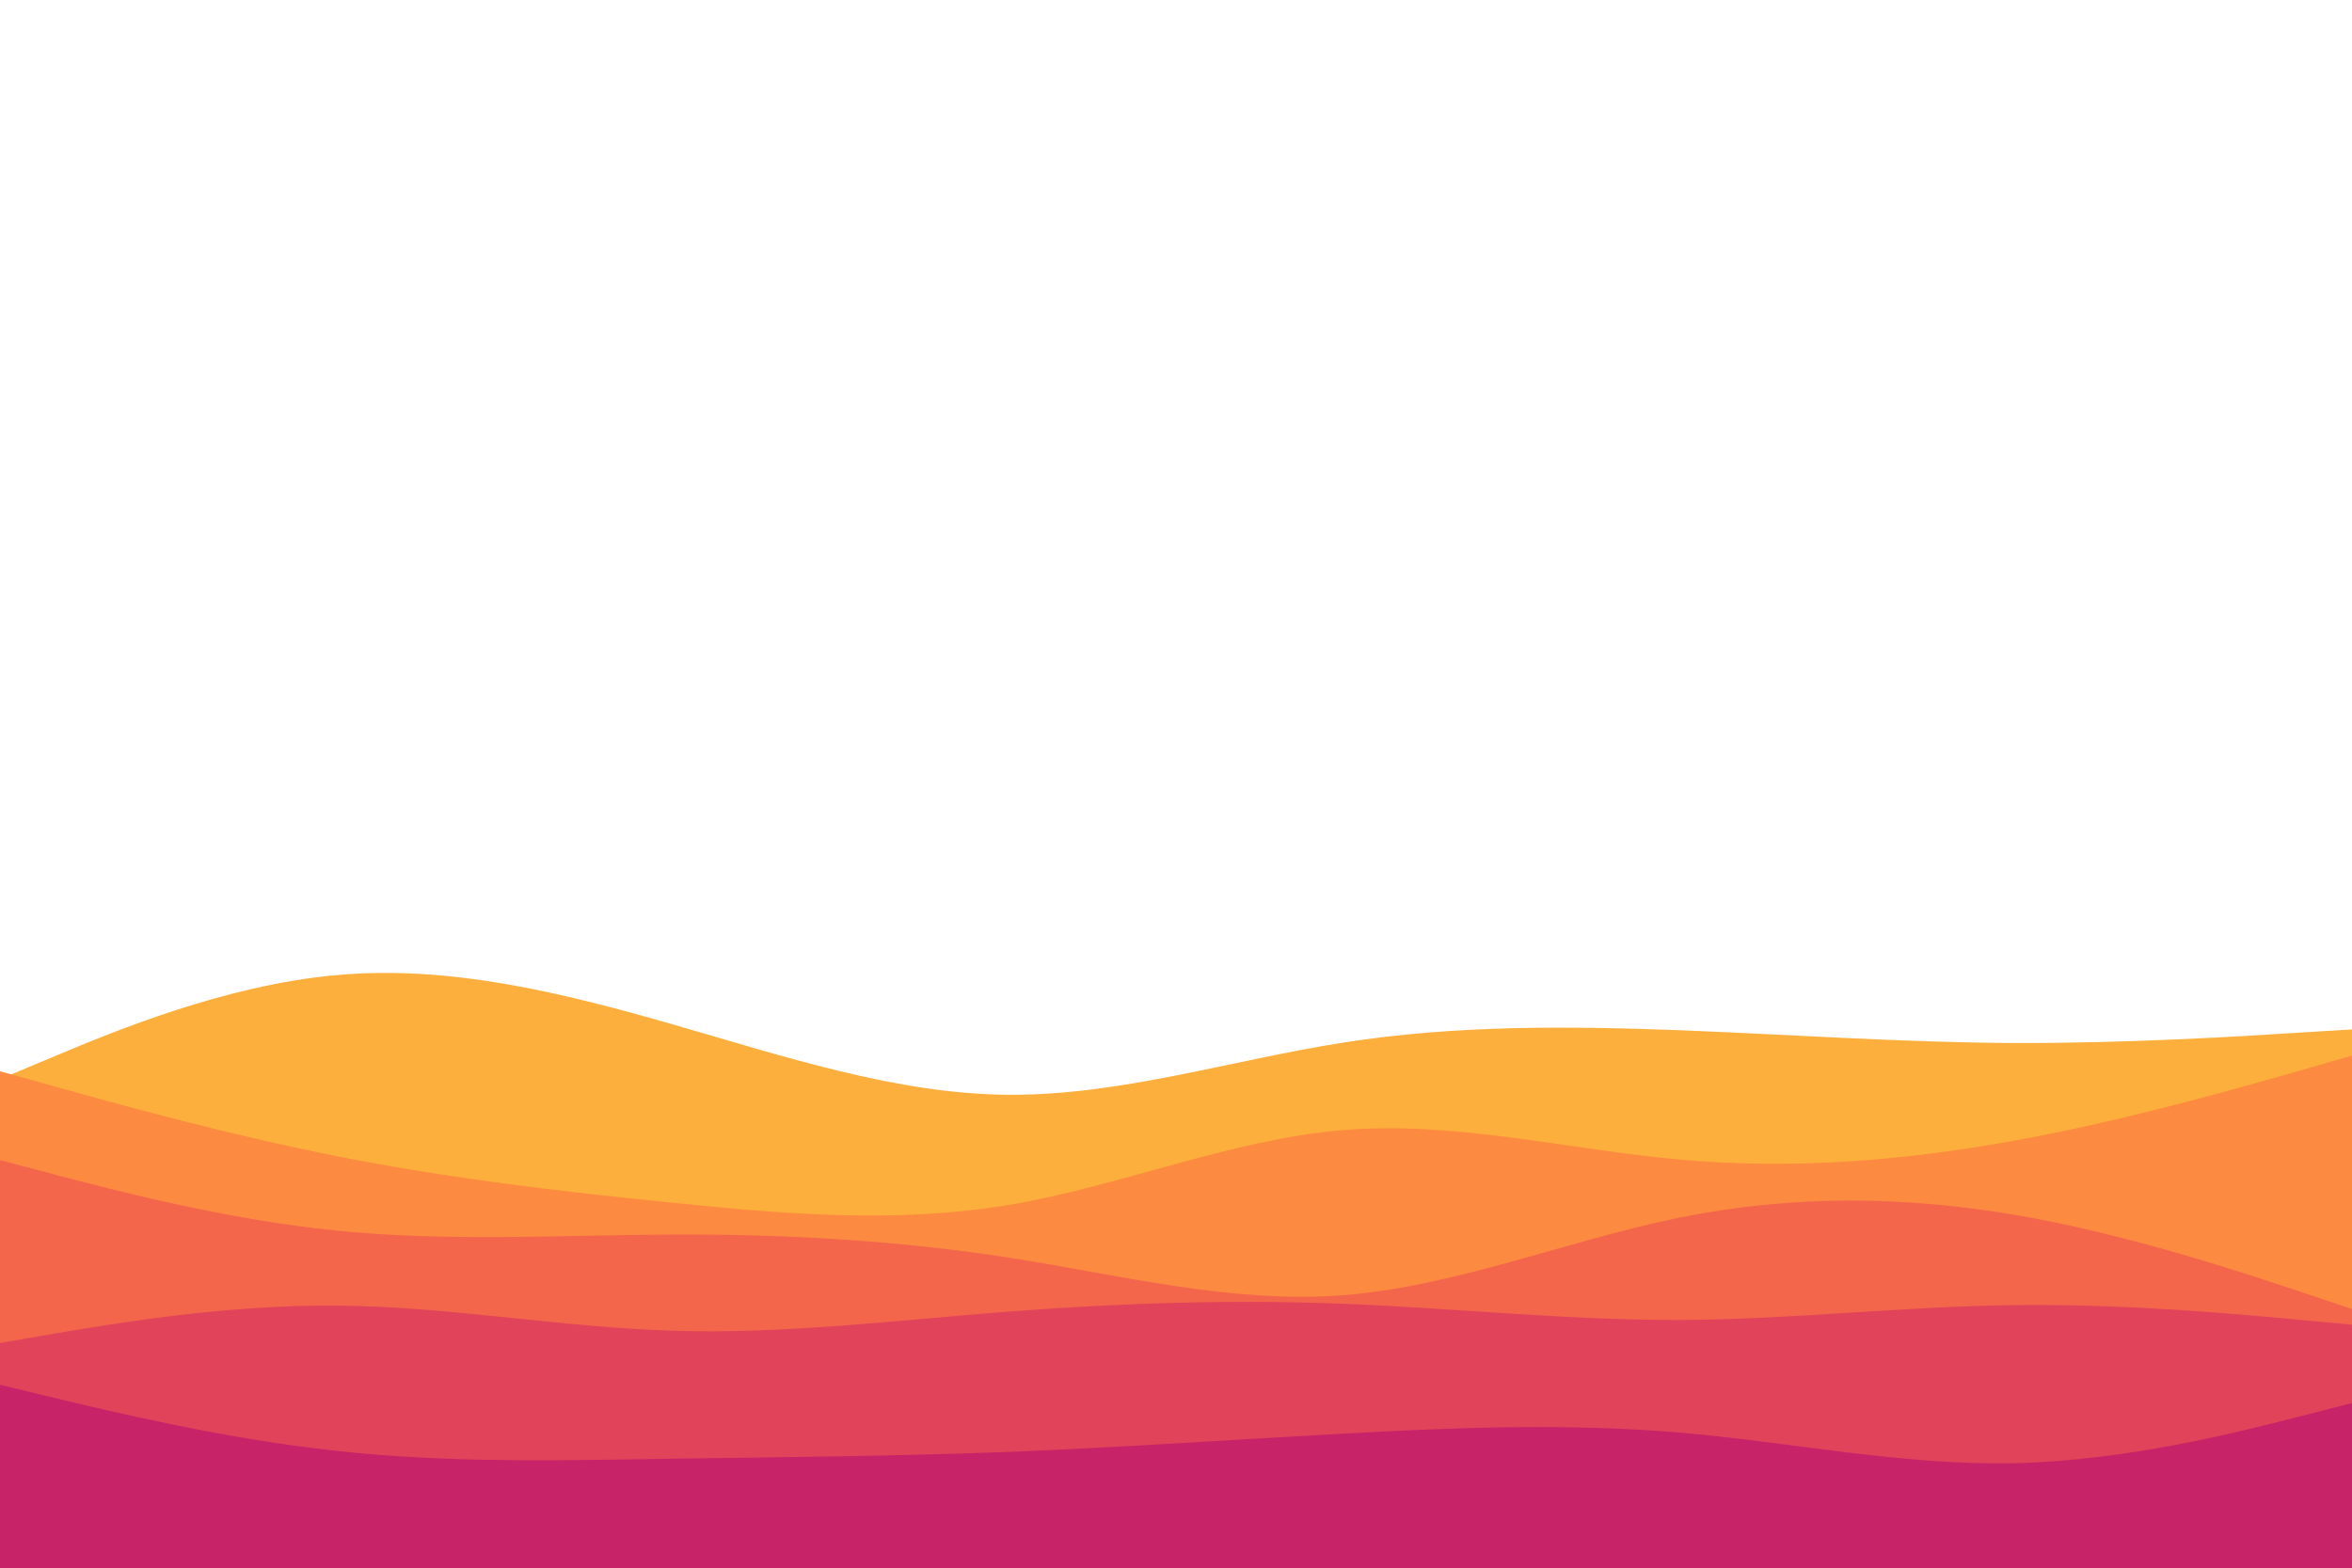
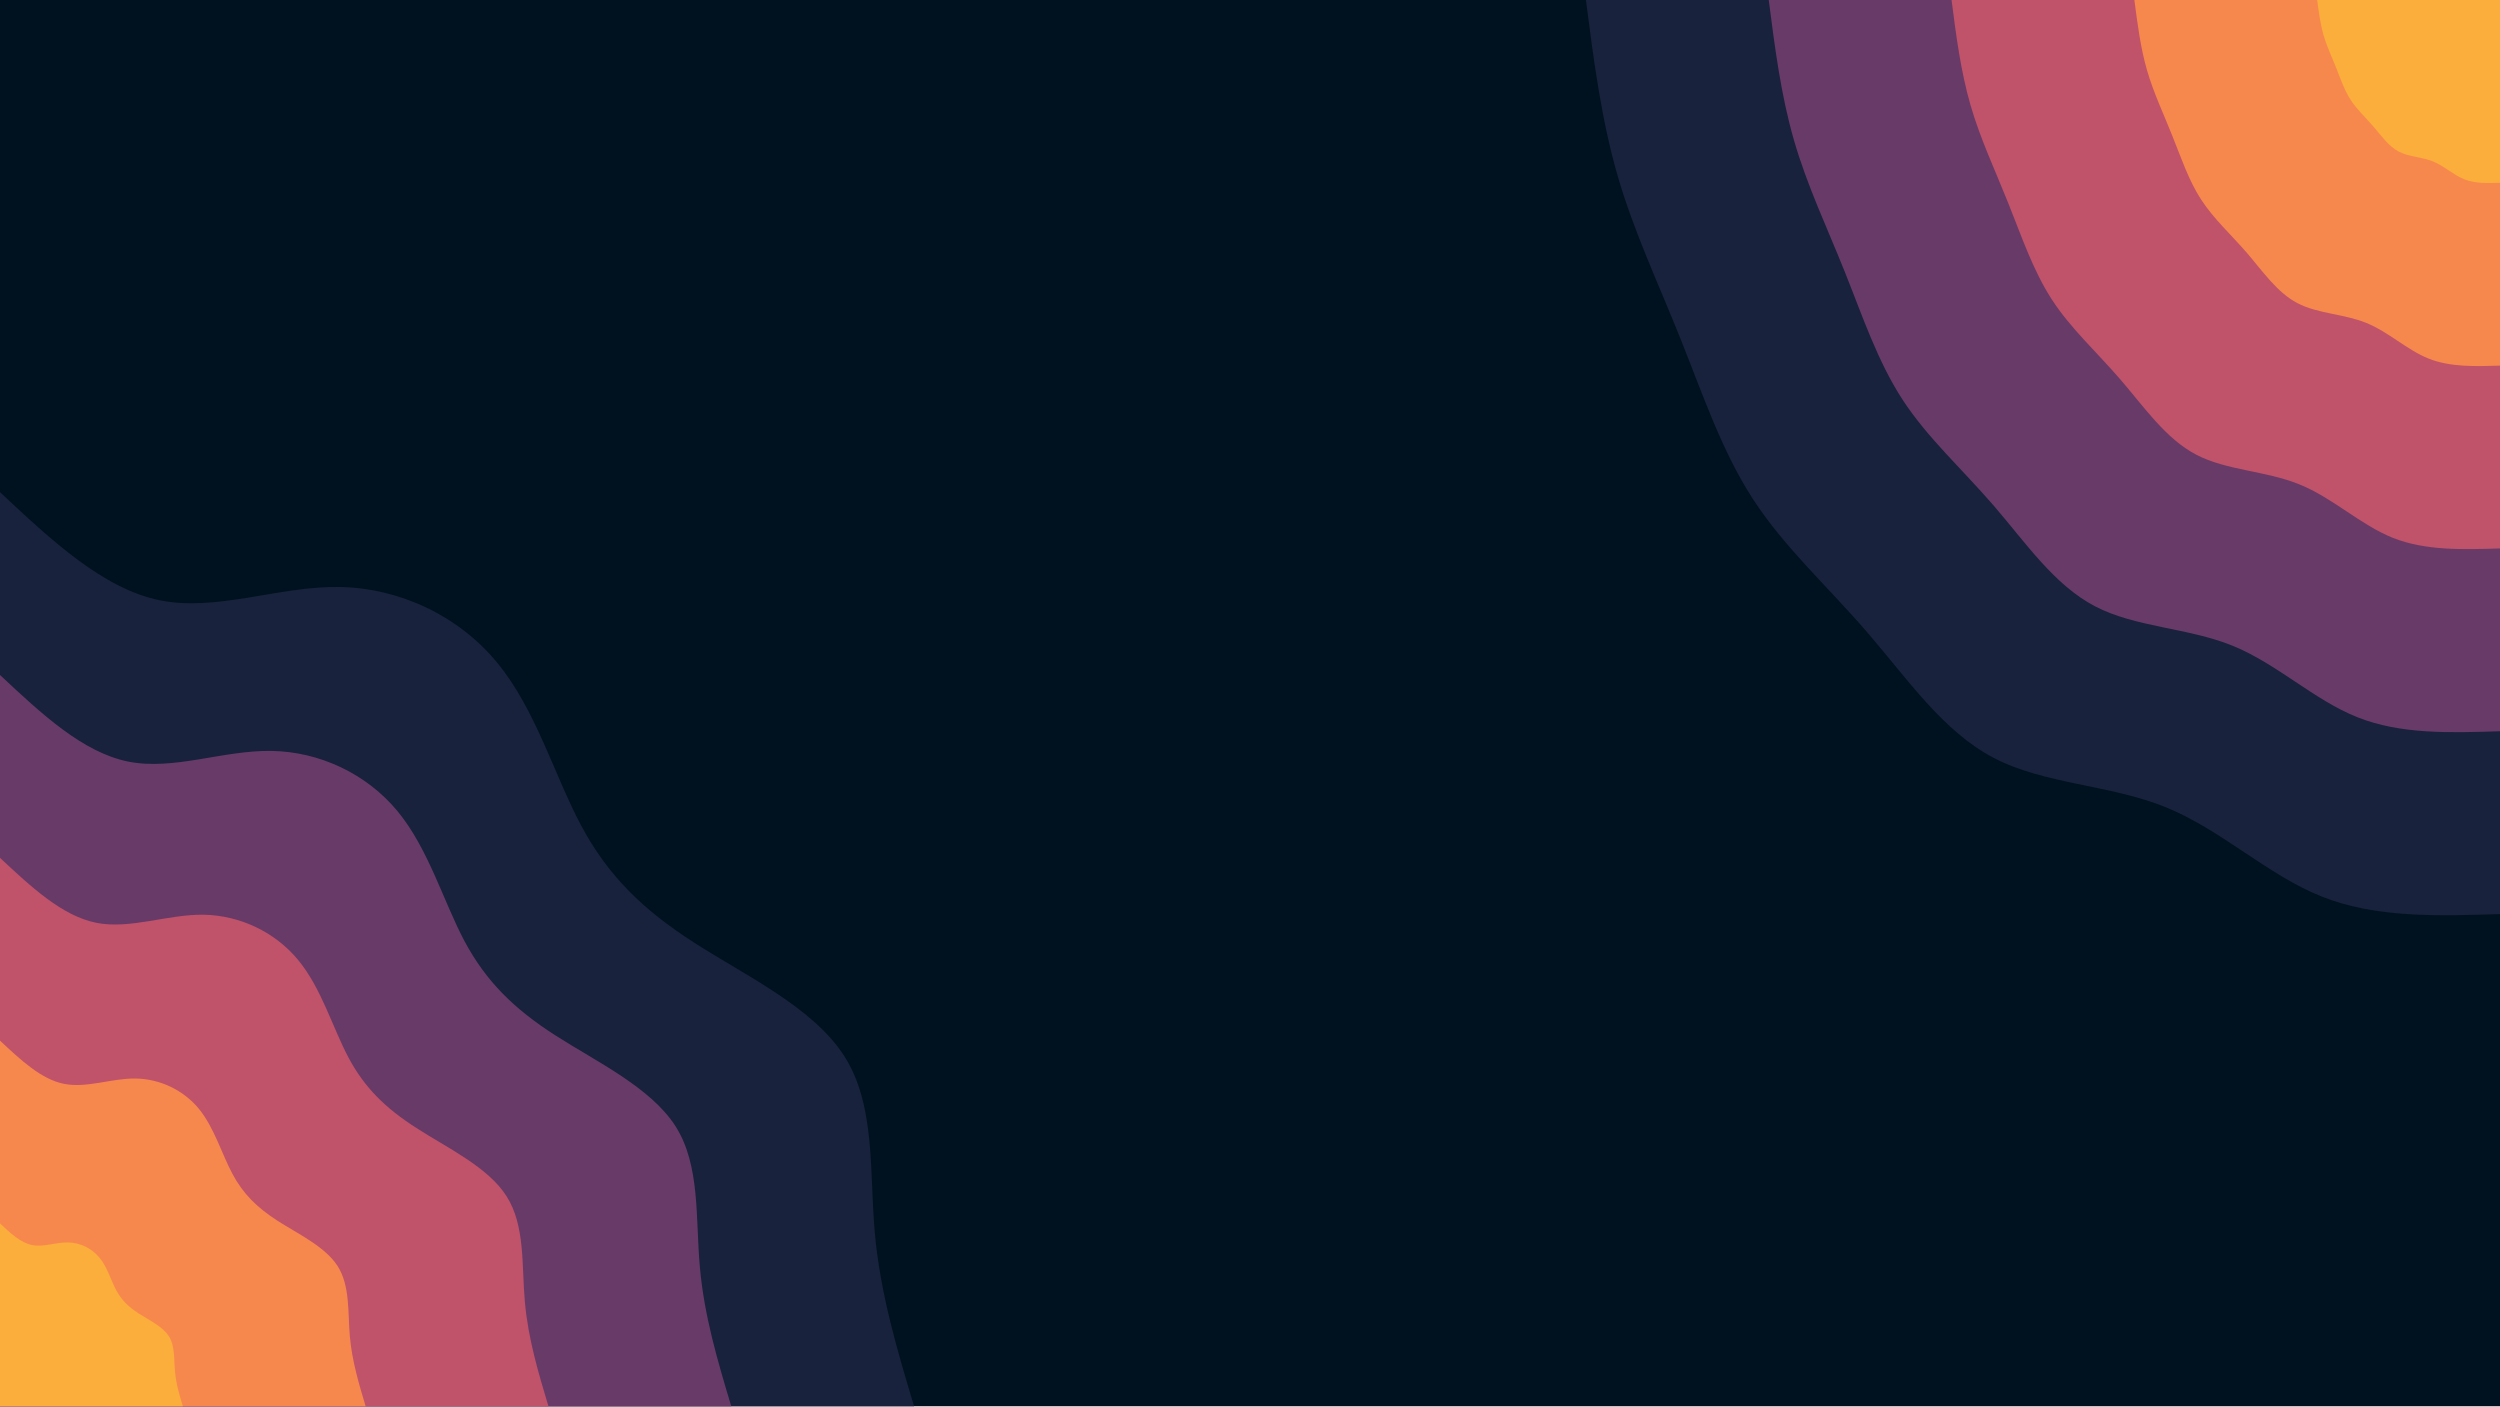
- <svg xmlns="http://www.w3.org/2000/svg" id="visual" viewBox="0 0 900 600" width="900" height="600" version="1.1">
-   <path d="M0 413L21.5 404C43 395 86 377 128.8 373.2C171.7 369.3 214.3 379.7 257.2 392C300 404.3 343 418.7 385.8 419C428.7 419.3 471.3 405.7 514.2 399C557 392.3 600 392.7 642.8 394.3C685.7 396 728.3 399 771.2 399.2C814 399.3 857 396.7 878.5 395.3L900 394L900 601L878.5 601C857 601 814 601 771.2 601C728.3 601 685.7 601 642.8 601C600 601 557 601 514.2 601C471.3 601 428.7 601 385.8 601C343 601 300 601 257.2 601C214.3 601 171.7 601 128.8 601C86 601 43 601 21.5 601L0 601Z" fill="#fcaf3c" />
-   <path d="M0 410L21.5 416C43 422 86 434 128.8 442.5C171.7 451 214.3 456 257.2 460.3C300 464.7 343 468.3 385.8 461.2C428.7 454 471.3 436 514.2 432.5C557 429 600 440 642.8 443.8C685.7 447.7 728.3 444.3 771.2 436.5C814 428.7 857 416.3 878.5 410.2L900 404L900 601L878.5 601C857 601 814 601 771.2 601C728.3 601 685.7 601 642.8 601C600 601 557 601 514.2 601C471.3 601 428.7 601 385.8 601C343 601 300 601 257.2 601C214.3 601 171.7 601 128.8 601C86 601 43 601 21.5 601L0 601Z" fill="#fc8a40" />
-   <path d="M0 444L21.5 449.7C43 455.3 86 466.7 128.8 471C171.7 475.3 214.3 472.7 257.2 472.5C300 472.3 343 474.7 385.8 481.3C428.7 488 471.3 499 514.2 495.7C557 492.3 600 474.7 642.8 466C685.7 457.3 728.3 457.7 771.2 465C814 472.3 857 486.7 878.5 493.8L900 501L900 601L878.5 601C857 601 814 601 771.2 601C728.3 601 685.7 601 642.8 601C600 601 557 601 514.2 601C471.3 601 428.7 601 385.8 601C343 601 300 601 257.2 601C214.3 601 171.7 601 128.8 601C86 601 43 601 21.5 601L0 601Z" fill="#f3664c" />
-   <path d="M0 514L21.5 510.3C43 506.7 86 499.3 128.8 499.7C171.7 500 214.3 508 257.2 509.3C300 510.7 343 505.3 385.8 502C428.7 498.7 471.3 497.3 514.2 499C557 500.7 600 505.3 642.8 505.2C685.7 505 728.3 500 771.2 499.5C814 499 857 503 878.5 505L900 507L900 601L878.5 601C857 601 814 601 771.2 601C728.3 601 685.7 601 642.8 601C600 601 557 601 514.2 601C471.3 601 428.7 601 385.8 601C343 601 300 601 257.2 601C214.3 601 171.7 601 128.8 601C86 601 43 601 21.5 601L0 601Z" fill="#e1435a" />
-   <path d="M0 530L21.5 535.2C43 540.3 86 550.7 128.8 555.3C171.7 560 214.3 559 257.2 558.3C300 557.7 343 557.3 385.8 555.7C428.7 554 471.3 551 514.2 548.7C557 546.3 600 544.7 642.8 548.3C685.7 552 728.3 561 771.2 560C814 559 857 548 878.5 542.5L900 537L900 601L878.5 601C857 601 814 601 771.2 601C728.3 601 685.7 601 642.8 601C600 601 557 601 514.2 601C471.3 601 428.7 601 385.8 601C343 601 300 601 257.2 601C214.3 601 171.7 601 128.8 601C86 601 43 601 21.5 601L0 601Z" fill="#c62368" />
+ <svg xmlns="http://www.w3.org/2000/svg" id="visual" viewBox="0 0 1920 1080" width="1920" height="1080" version="1.1">
+   <rect x="0" y="0" width="1920" height="1080" fill="#001220" />
+   <defs>
+     <linearGradient id="grad1_0" x1="43.8%" y1="0%" x2="100%" y2="100%">
+       <stop offset="14.444%" stop-color="#fbae3c" stop-opacity="1" />
+       <stop offset="85.556%" stop-color="#fbae3c" stop-opacity="1" />
+     </linearGradient>
+   </defs>
+   <defs>
+     <linearGradient id="grad1_1" x1="43.8%" y1="0%" x2="100%" y2="100%">
+       <stop offset="14.444%" stop-color="#fbae3c" stop-opacity="1" />
+       <stop offset="85.556%" stop-color="#e1685e" stop-opacity="1" />
+     </linearGradient>
+   </defs>
+   <defs>
+     <linearGradient id="grad1_2" x1="43.8%" y1="0%" x2="100%" y2="100%">
+       <stop offset="14.444%" stop-color="#96446e" stop-opacity="1" />
+       <stop offset="85.556%" stop-color="#e1685e" stop-opacity="1" />
+     </linearGradient>
+   </defs>
+   <defs>
+     <linearGradient id="grad1_3" x1="43.8%" y1="0%" x2="100%" y2="100%">
+       <stop offset="14.444%" stop-color="#96446e" stop-opacity="1" />
+       <stop offset="85.556%" stop-color="#3d3056" stop-opacity="1" />
+     </linearGradient>
+   </defs>
+   <defs>
+     <linearGradient id="grad1_4" x1="43.8%" y1="0%" x2="100%" y2="100%">
+       <stop offset="14.444%" stop-color="#001220" stop-opacity="1" />
+       <stop offset="85.556%" stop-color="#3d3056" stop-opacity="1" />
+     </linearGradient>
+   </defs>
+   <defs>
+     <linearGradient id="grad2_0" x1="0%" y1="0%" x2="56.3%" y2="100%">
+       <stop offset="14.444%" stop-color="#fbae3c" stop-opacity="1" />
+       <stop offset="85.556%" stop-color="#fbae3c" stop-opacity="1" />
+     </linearGradient>
+   </defs>
+   <defs>
+     <linearGradient id="grad2_1" x1="0%" y1="0%" x2="56.3%" y2="100%">
+       <stop offset="14.444%" stop-color="#e1685e" stop-opacity="1" />
+       <stop offset="85.556%" stop-color="#fbae3c" stop-opacity="1" />
+     </linearGradient>
+   </defs>
+   <defs>
+     <linearGradient id="grad2_2" x1="0%" y1="0%" x2="56.3%" y2="100%">
+       <stop offset="14.444%" stop-color="#e1685e" stop-opacity="1" />
+       <stop offset="85.556%" stop-color="#96446e" stop-opacity="1" />
+     </linearGradient>
+   </defs>
+   <defs>
+     <linearGradient id="grad2_3" x1="0%" y1="0%" x2="56.3%" y2="100%">
+       <stop offset="14.444%" stop-color="#3d3056" stop-opacity="1" />
+       <stop offset="85.556%" stop-color="#96446e" stop-opacity="1" />
+     </linearGradient>
+   </defs>
+   <defs>
+     <linearGradient id="grad2_4" x1="0%" y1="0%" x2="56.3%" y2="100%">
+       <stop offset="14.444%" stop-color="#3d3056" stop-opacity="1" />
+       <stop offset="85.556%" stop-color="#001220" stop-opacity="1" />
+     </linearGradient>
+   </defs>
+   <g transform="translate(1920, 0)">
+     <path d="M0 702C-47.7 703.5 -95.4 705.1 -137 688.5C-178.5 672 -213.9 637.3 -256.8 619.9C-299.7 602.5 -350 602.4 -388.9 582C-427.8 561.7 -455.3 521.1 -485.8 485.8C-516.3 450.4 -549.7 420.3 -573.7 383.3C-597.7 346.4 -612.3 302.7 -629.2 260.6C-646 218.5 -665.2 178 -677.7 134.8C-690.2 91.6 -696.1 45.8 -702 0L0 0Z" fill="#18223c" />
+     <path d="M0 561.6C-38.2 562.8 -76.3 564.1 -109.6 550.8C-142.8 537.6 -171.1 509.9 -205.4 495.9C-239.7 482 -280 481.9 -311.1 465.6C-342.3 449.3 -364.2 416.9 -388.6 388.6C-413 360.3 -439.8 336.2 -459 306.7C-478.2 277.1 -489.8 242.2 -503.3 208.5C-516.8 174.8 -532.2 142.4 -542.2 107.8C-552.2 73.3 -556.9 36.7 -561.6 0L0 0Z" fill="#683a67" />
+     <path d="M0 421.2C-28.6 422.1 -57.2 423 -82.2 413.1C-107.1 403.2 -128.3 382.4 -154.1 372C-179.8 361.5 -210 361.4 -233.3 349.2C-256.7 337 -273.2 312.7 -291.5 291.5C-309.8 270.3 -329.8 252.2 -344.2 230C-358.6 207.8 -367.4 181.6 -377.5 156.4C-387.6 131.1 -399.1 106.8 -406.6 80.9C-414.1 55 -417.7 27.5 -421.2 0L0 0Z" fill="#c0526a" />
+     <path d="M0 280.8C-19.1 281.4 -38.2 282 -54.8 275.4C-71.4 268.8 -85.6 254.9 -102.7 248C-119.9 241 -140 241 -155.6 232.8C-171.1 224.7 -182.1 208.5 -194.3 194.3C-206.5 180.2 -219.9 168.1 -229.5 153.3C-239.1 138.6 -244.9 121.1 -251.7 104.2C-258.4 87.4 -266.1 71.2 -271.1 53.9C-276.1 36.7 -278.4 18.3 -280.8 0L0 0Z" fill="#f6884d" />
+     <path d="M0 140.4C-9.5 140.7 -19.1 141 -27.4 137.7C-35.7 134.4 -42.8 127.5 -51.4 124C-59.9 120.5 -70 120.5 -77.8 116.4C-85.6 112.3 -91.1 104.2 -97.2 97.2C-103.3 90.1 -109.9 84.1 -114.7 76.7C-119.5 69.3 -122.5 60.5 -125.8 52.1C-129.2 43.7 -133 35.6 -135.5 27C-138 18.3 -139.2 9.2 -140.4 0L0 0Z" fill="#fbae3c" />
+   </g>
+   <g transform="translate(0, 1080)">
+     <path d="M0 -702C39.7 -664.8 79.5 -627.6 123.1 -618.9C166.7 -610.2 214.3 -629.9 260.6 -629.2C306.9 -628.4 352 -607.2 381.7 -571.2C411.4 -535.3 425.7 -484.6 446.2 -446.2C466.7 -407.7 493.5 -381.5 533 -356.1C572.5 -330.7 624.8 -306.2 648.6 -268.6C672.4 -231.1 667.7 -180.6 671.8 -133.6C676 -86.7 689 -43.3 702 0L0 0Z" fill="#18223c" />
+     <path d="M0 -561.6C31.8 -531.8 63.6 -502.1 98.5 -495.1C133.4 -488.1 171.4 -503.9 208.5 -503.3C245.5 -502.7 281.6 -485.7 305.3 -457C329.1 -428.2 340.5 -387.7 356.9 -356.9C373.4 -326.2 394.8 -305.2 426.4 -284.9C458 -264.6 499.8 -244.9 518.9 -214.9C537.9 -184.9 534.1 -144.5 537.5 -106.9C540.8 -69.4 551.2 -34.7 561.6 0L0 0Z" fill="#683a67" />
+     <path d="M0 -421.2C23.8 -398.9 47.7 -376.6 73.9 -371.3C100 -366.1 128.6 -377.9 156.4 -377.5C184.2 -377 211.2 -364.3 229 -342.7C246.8 -321.2 255.4 -290.8 267.7 -267.7C280 -244.6 296.1 -228.9 319.8 -213.7C343.5 -198.4 374.9 -183.7 389.1 -161.2C403.4 -138.7 400.6 -108.3 403.1 -80.2C405.6 -52 413.4 -26 421.2 0L0 0Z" fill="#c0526a" />
+     <path d="M0 -280.8C15.9 -265.9 31.8 -251 49.2 -247.6C66.7 -244.1 85.7 -252 104.2 -251.7C122.8 -251.4 140.8 -242.9 152.7 -228.5C164.5 -214.1 170.3 -193.8 178.5 -178.5C186.7 -163.1 197.4 -152.6 213.2 -142.4C229 -132.3 249.9 -122.5 259.4 -107.5C268.9 -92.4 267.1 -72.2 268.7 -53.5C270.4 -34.7 275.6 -17.3 280.8 0L0 0Z" fill="#f6884d" />
+     <path d="M0 -140.4C7.9 -133 15.9 -125.5 24.6 -123.8C33.3 -122 42.9 -126 52.1 -125.8C61.4 -125.7 70.4 -121.4 76.3 -114.2C82.3 -107.1 85.1 -96.9 89.2 -89.2C93.3 -81.5 98.7 -76.3 106.6 -71.2C114.5 -66.1 125 -61.2 129.7 -53.7C134.5 -46.2 133.5 -36.1 134.4 -26.7C135.2 -17.3 137.8 -8.7 140.4 0L0 0Z" fill="#fbae3c" />
+   </g>
</svg>
